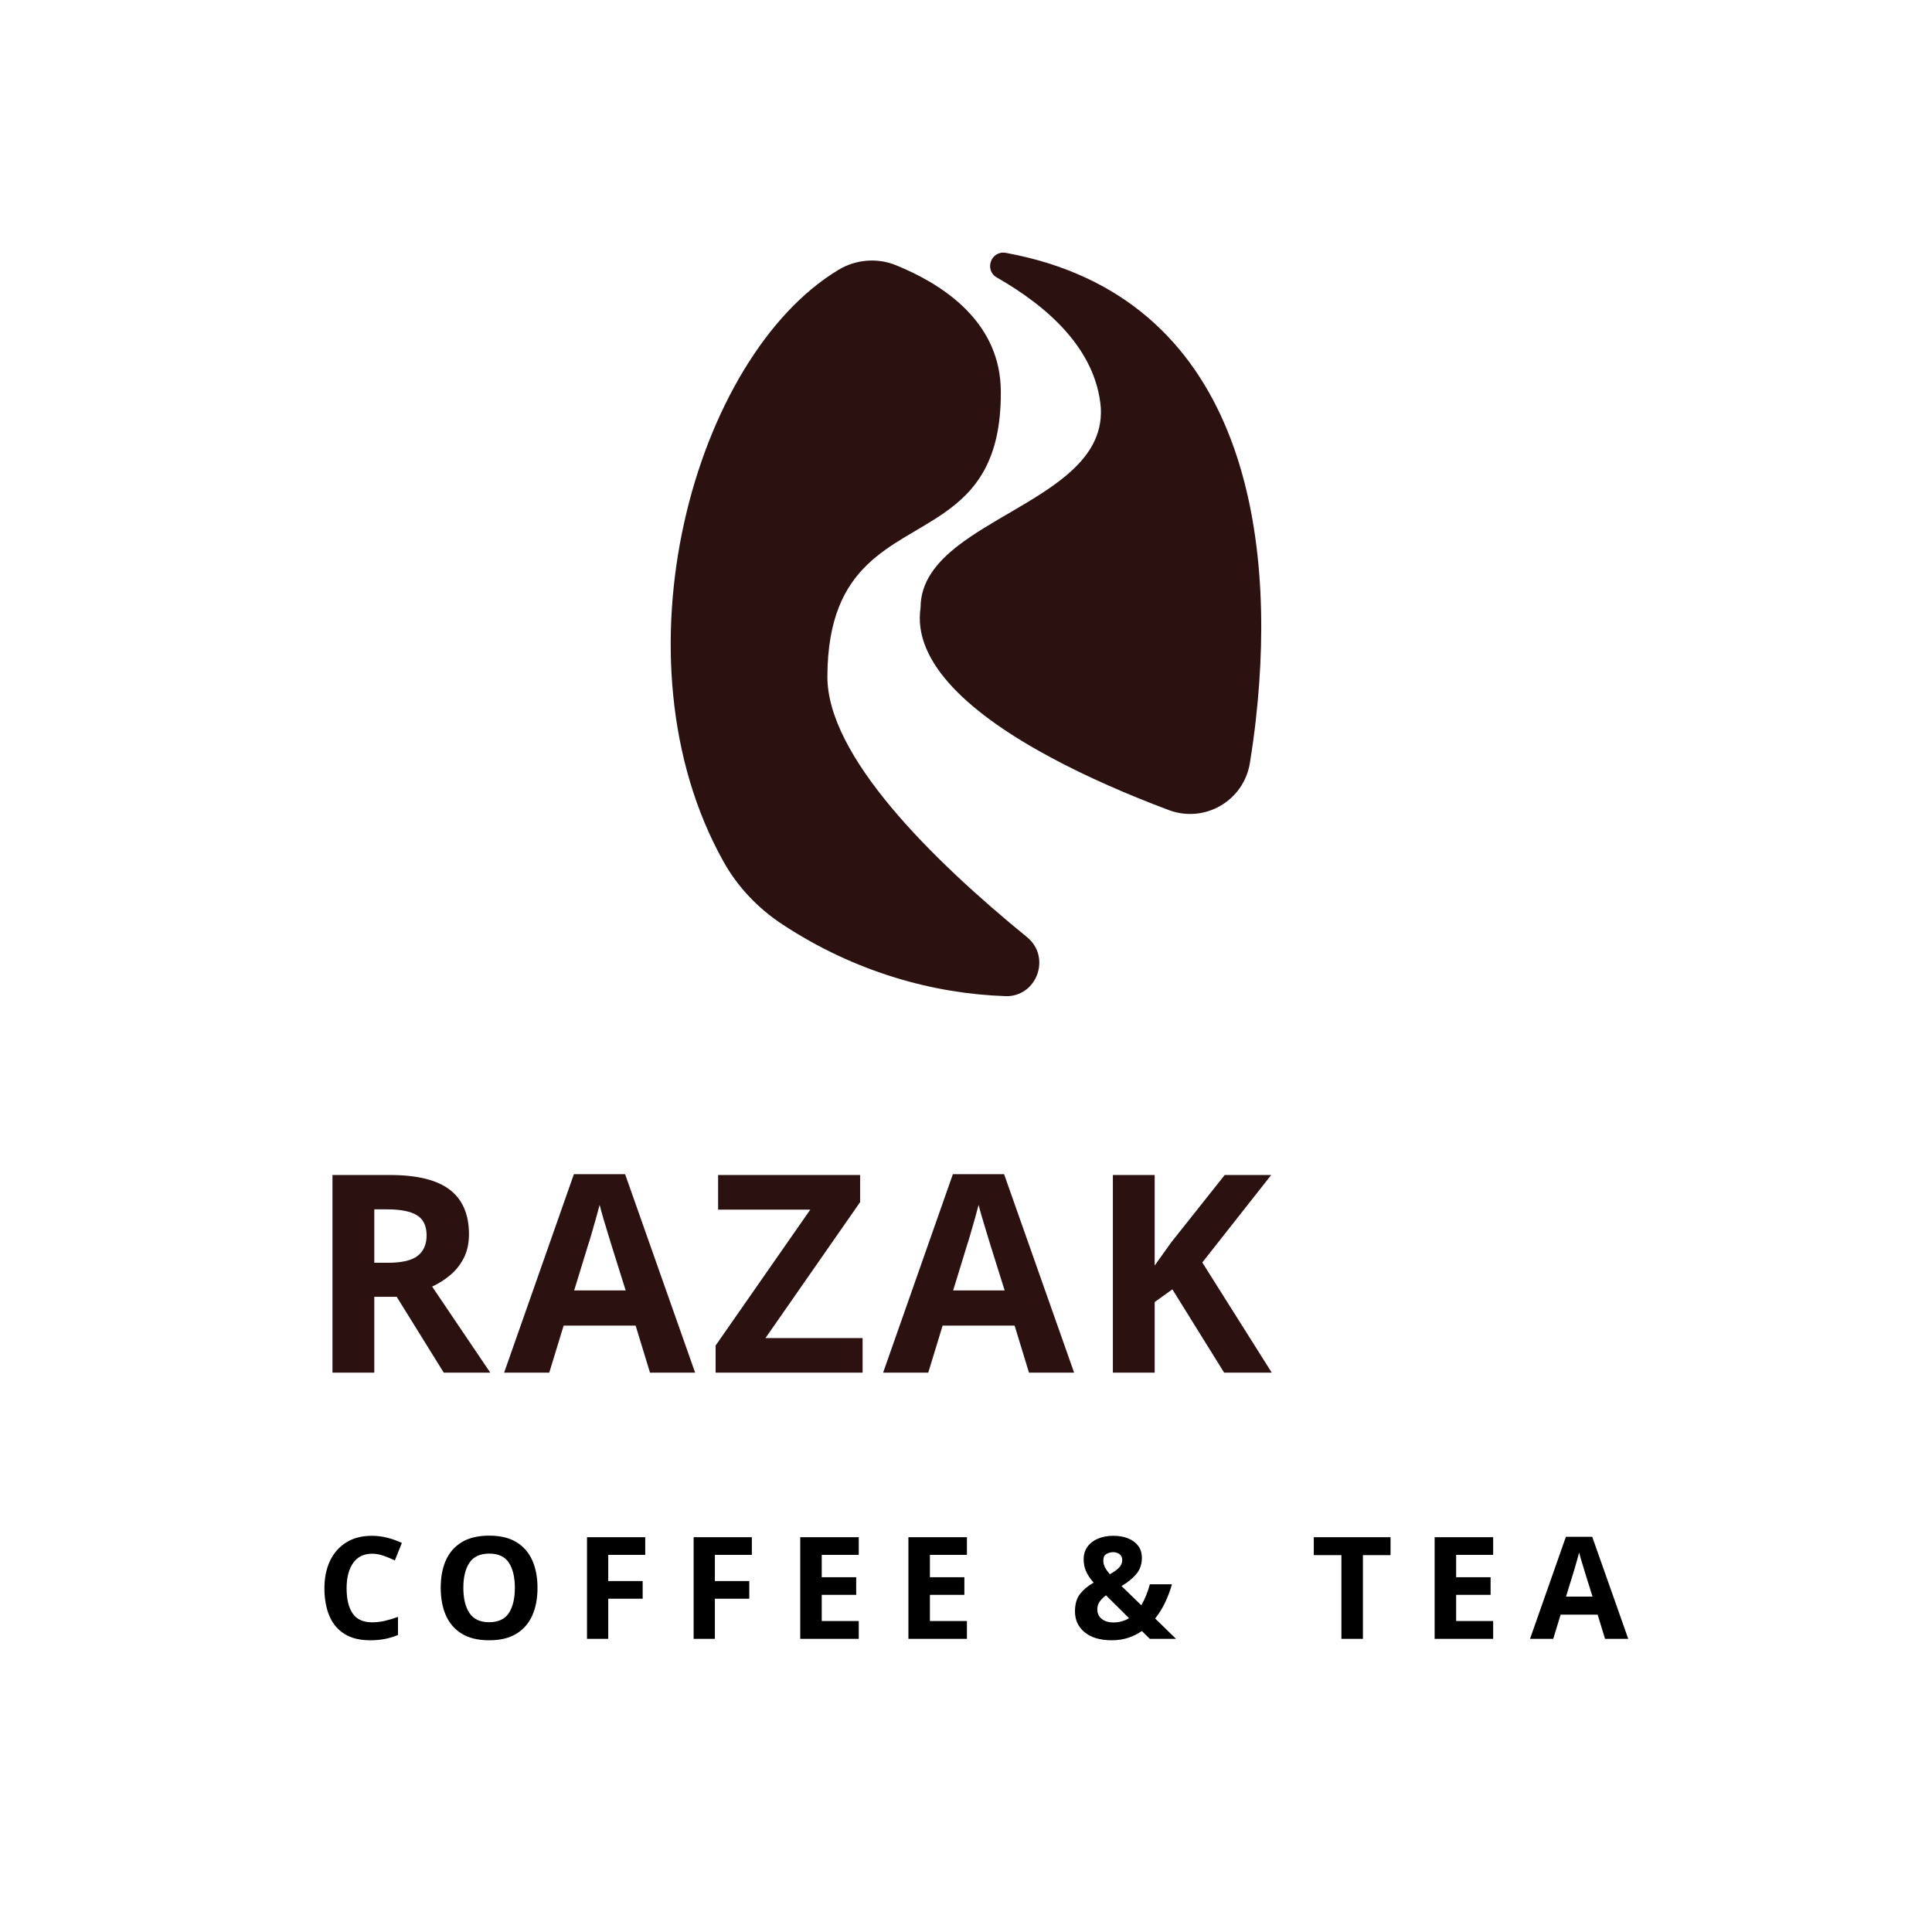
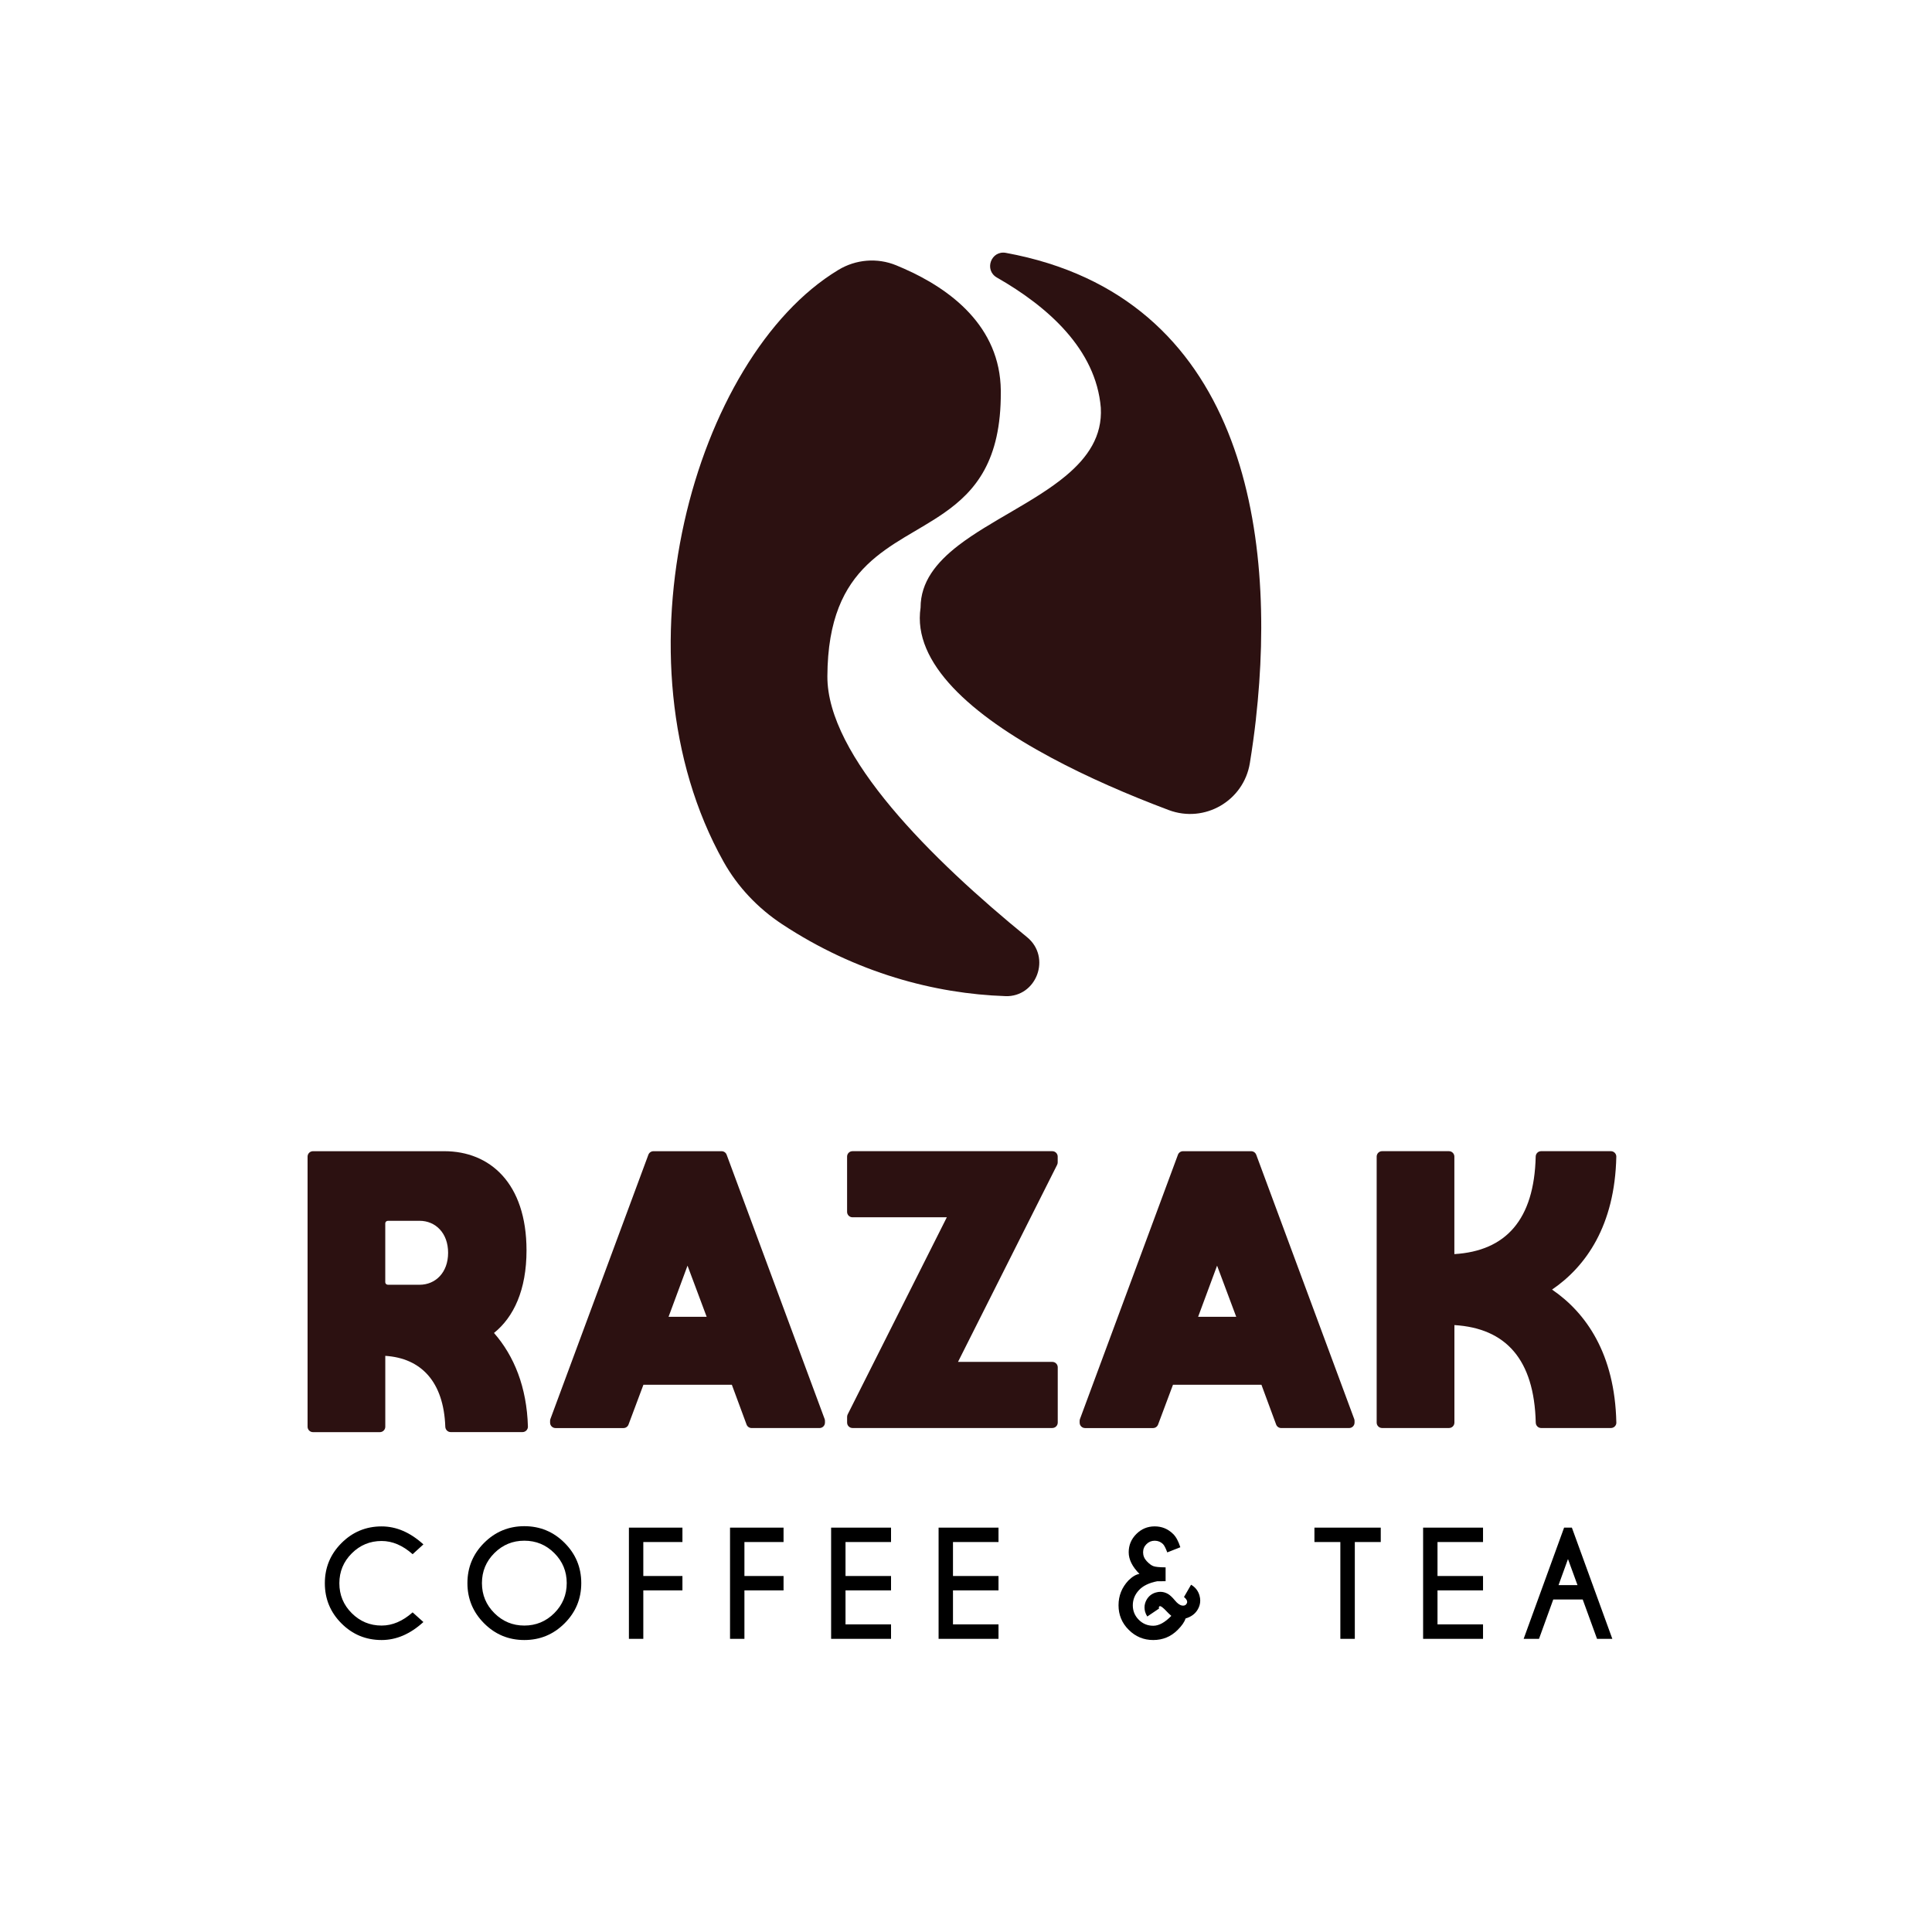
- <svg xmlns="http://www.w3.org/2000/svg" id="Layer_1" data-name="Layer 1" viewBox="0 0 800 800">
+ <svg xmlns="http://www.w3.org/2000/svg" id="Layer_1" version="1.1" viewBox="0 0 800 800">
  <defs>
    <style>
-       .cls-1, .cls-2 {
+       .st0 {
        fill: #2c1111;
      }

-       .cls-3 {
-         font-family: CaviarDreams-Bold, 'Caviar Dreams';
-         font-size: 58.94px;
-         font-weight: 700;
-       }
- 
-       .cls-4 {
-         letter-spacing: .2em;
-       }
- 
-       .cls-5 {
-         letter-spacing: .2em;
-       }
- 
-       .cls-6 {
-         letter-spacing: .19em;
-       }
- 
-       .cls-2 {
-         font-family: 'moon_get-Heavy', 'MOON GET!';
-         font-size: 114.63px;
-         font-weight: 800;
-         letter-spacing: .05em;
+       .st1 {
+         isolation: isolate;
      }
    </style>
  </defs>
  <g>
-     <path class="cls-1" d="M520.07,297.63c-.71,6.25-1.56,12.38-2.53,18.34-2.54,15.65-18.74,25.03-33.59,19.46-16.74-6.29-33.59-13.59-48.66-21.68-33-17.68-57.56-39.18-54.1-62.12,0-10.66,6.5-18.71,15.67-25.79,13.14-10.1,31.74-18.17,44.54-28.87,8.99-7.52,15.11-16.36,14.42-28.16-2.01-24.2-21.95-41.85-43.02-53.88-5.42-3.1-2.41-11.35,3.73-10.22,98.25,18.04,112.29,115.11,103.52,192.94Z" />
-     <path class="cls-1" d="M416.24,412.47c-29.05-.98-61.7-9.55-92.37-29.77-10-6.6-18.41-15.42-24.26-25.88-47.09-84.16-12.13-208.94,47.41-244.98l.12-.07c7.23-4.39,16.11-5.13,23.94-1.92,1.12.46,2.25.94,3.39,1.45,19.07,8.46,39.66,23.78,39.94,50.41v.69c.13,28.31-10.41,40.86-23.45,49.97-20.87,14.58-48.15,20.28-48.36,67.66-.15,33,43.28,75.9,82.67,108.02,10.15,8.27,4.05,24.88-9.03,24.44Z" />
+     <path class="st0" d="M520.07,297.63c-.71,6.25-1.56,12.38-2.53,18.34-2.54,15.65-18.74,25.03-33.59,19.46-16.74-6.29-33.59-13.59-48.66-21.68-33-17.68-57.56-39.18-54.1-62.12,0-10.66,6.5-18.71,15.67-25.79,13.14-10.1,31.74-18.17,44.54-28.87,8.99-7.52,15.11-16.36,14.42-28.16-2.01-24.2-21.95-41.85-43.02-53.88-5.42-3.1-2.41-11.35,3.73-10.22,98.25,18.04,112.29,115.11,103.52,192.94l.02-.02Z" />
+     <path class="st0" d="M416.24,412.47c-29.05-.98-61.7-9.55-92.37-29.77-10-6.6-18.41-15.42-24.26-25.88-47.09-84.16-12.13-208.94,47.41-244.98l.12-.07c7.23-4.39,16.11-5.13,23.94-1.92,1.12.46,2.25.94,3.39,1.45,19.07,8.46,39.66,23.78,39.94,50.41v.69c.13,28.31-10.41,40.86-23.45,49.97-20.87,14.58-48.15,20.28-48.36,67.66-.15,33,43.28,75.9,82.67,108.02,10.15,8.27,4.05,24.88-9.03,24.44v-.02Z" />
  </g>
  <g>
-     <text class="cls-2" transform="translate(127.36 568.39)">
-       <tspan x="0" y="0">RAZAK</tspan>
-     </text>
-     <text class="cls-3" transform="translate(130.91 678.61)">
-       <tspan class="cls-4" x="0" y="0">COFFEE &amp;</tspan>
-       <tspan class="cls-6" x="380.48" y="0"> </tspan>
-       <tspan class="cls-5" x="411.93" y="0">TEA</tspan>
-     </text>
+     <g class="st1">
+       <g class="st1">
+         <path class="st0" d="M218.6,590.72c.03,1.24-1,2.28-2.25,2.28h-29.73c-1.22,0-2.18-.99-2.23-2.19-.67-18.75-10.06-28.43-24.85-29.38v29.35c0,1.24-1.01,2.24-2.24,2.24h-27.7c-1.24,0-2.24-1.01-2.24-2.24v-111.85c0-1.24,1-2.24,2.24-2.24h54.42c18.77,0,33.98,13.17,34,41.05,0,16.4-5.31,27.67-13.47,34.21,8.36,9.53,13.59,22.48,14.05,38.78ZM159.53,530.95c0,.58.5,1.04,1.12,1.04h13.09c6.53,0,11.81-4.99,11.81-13.24s-5.28-13.24-11.81-13.24h-13.09c-.62,0-1.12.47-1.12,1.04v24.4Z" />
+         <path class="st0" d="M300.89,478.15l40.58,109.45c.09.25.13.5.13.77v.72c-.01,1.23-1.01,2.23-2.24,2.23h-28.14c-.93,0-1.77-.58-2.09-1.46l-6.09-16.47h-36.61l-6.17,16.48c-.32.87-1.16,1.46-2.09,1.46h-28.15c-1.24,0-2.24-1.01-2.24-2.24v-.72c0-.27.04-.53.13-.78l40.57-109.44c.32-.87,1.16-1.46,2.09-1.46h28.23c.93,0,1.77.58,2.09,1.46ZM292.61,545.25l-7.92-21.17-7.85,21.17h15.77Z" />
+         <path class="st0" d="M435.77,591.31h-82.76c-1.24,0-2.24-1.01-2.24-2.24v-2.37c0-.36.08-.69.23-1.01l41.06-81.64h-39.06c-1.24,0-2.24-1.01-2.24-2.24v-22.89c0-1.24,1-2.24,2.24-2.24h82.73c1.24,0,2.24,1.01,2.24,2.24v2.38c0,.35-.08.69-.23,1.01l-41.05,81.62h39.06c1.24,0,2.24,1.01,2.24,2.24v22.89c0,1.24-1.01,2.24-2.23,2.24Z" />
+         <path class="st0" d="M520.18,478.15l40.58,109.45c.09.25.13.5.13.77v.72c-.01,1.23-1.01,2.23-2.24,2.23h-28.14c-.93,0-1.77-.58-2.09-1.46l-6.09-16.47h-36.62l-6.17,16.48c-.33.87-1.16,1.46-2.09,1.46h-28.15c-1.24,0-2.24-1.01-2.24-2.24v-.72c0-.27.04-.53.13-.78l40.57-109.44c.32-.87,1.16-1.46,2.09-1.46h28.23c.93,0,1.77.58,2.09,1.46ZM511.89,545.25l-7.92-21.17-7.85,21.17h15.77Z" />
+         <path class="st0" d="M669.3,589.04c.03,1.24-1,2.27-2.24,2.27h-28.91c-1.22,0-2.19-.99-2.23-2.21-.62-26.19-12.39-39.12-33.68-40.41v40.38c0,1.24-1.01,2.24-2.24,2.24h-27.71c-1.24,0-2.24-1.01-2.24-2.24v-110.15c0-1.24,1-2.24,2.24-2.24h27.69c1.24,0,2.24,1.01,2.24,2.24v40.38c21.29-1.29,33.07-14.22,33.68-40.41.03-1.22,1.01-2.21,2.23-2.21h28.91c1.24,0,2.26,1.03,2.24,2.27-.6,28.54-12.6,45.49-26.61,55.04,14,9.55,26,26.5,26.62,55.04Z" />
+       </g>
+     </g>
+     <g class="st1">
+       <g class="st1">
+         <path d="M170.86,667.65l4.46,4c-5.45,4.97-11.21,7.45-17.3,7.45-6.5,0-12.05-2.29-16.63-6.88-4.59-4.59-6.88-10.13-6.88-16.63s2.29-12.03,6.88-16.63c4.59-4.6,10.13-6.91,16.63-6.91,6.08,0,11.85,2.48,17.3,7.45l-4.46,4.06c-4.11-3.65-8.38-5.47-12.84-5.47-4.82,0-8.94,1.71-12.36,5.12s-5.14,7.54-5.14,12.38,1.71,8.99,5.14,12.4,7.54,5.12,12.36,5.12c4.45,0,8.73-1.82,12.84-5.47Z" />
+         <path d="M233.78,638.87c4.6,4.6,6.91,10.16,6.91,16.66s-2.3,12.06-6.91,16.66c-4.6,4.6-10.16,6.91-16.66,6.91s-12.06-2.3-16.66-6.91c-4.6-4.6-6.91-10.16-6.91-16.66s2.3-12.06,6.91-16.66c4.6-4.6,10.16-6.91,16.66-6.91s12.06,2.3,16.66,6.91ZM217.12,637.97c-4.85,0-8.99,1.71-12.42,5.14s-5.14,7.56-5.14,12.42,1.72,9,5.15,12.43c3.43,3.43,7.57,5.15,12.4,5.15s8.99-1.72,12.42-5.15c3.42-3.43,5.14-7.58,5.14-12.43s-1.71-8.99-5.14-12.42-7.56-5.14-12.42-5.14Z" />
+         <path d="M282.58,632.56v5.96h-16.2v14.07h16.2v5.96h-16.2v20.06h-5.96v-46.05h22.16Z" />
+         <path d="M324.45,632.56v5.96h-16.2v14.07h16.2v5.96h-16.2v20.06h-5.96v-46.05h22.16Z" />
+         <path d="M368.96,632.56v5.96h-18.85v14.07h18.85v5.96h-18.85v14.07h18.85v5.99h-24.81v-46.05h24.81Z" />
+         <path d="M413.46,632.56v5.96h-18.85v14.07h18.85v5.96h-18.85v14.07h18.85v5.99h-24.81v-46.05h24.81Z" />
+         <path d="M496.7,660.74c.19.69.29,1.36.29,2.01,0,1.29-.34,2.5-1.01,3.66-1.04,1.82-2.72,3.08-5.07,3.77-.42,1.4-1.5,2.96-3.22,4.69-2.8,2.82-6.19,4.23-10.16,4.23s-7.33-1.41-10.15-4.22-4.22-6.2-4.22-10.17,1.37-7.37,4.12-10.3c1.65-1.61,3.17-2.5,4.55-2.68-2.97-2.99-4.46-5.98-4.46-8.95s1.05-5.46,3.15-7.57c2.1-2.11,4.64-3.17,7.61-3.17s5.52,1.05,7.63,3.14c1.19,1.15,2.19,2.98,2.99,5.5l-5.41,2.13c-.65-1.76-1.25-2.92-1.78-3.45-.94-.92-2.08-1.38-3.42-1.38s-2.46.47-3.4,1.4c-.94.93-1.41,2.07-1.41,3.41s.49,2.57,1.48,3.63c.99,1.06,1.9,1.75,2.73,2.07.83.33,2.54.5,5.11.52v5.73l-3.51.03c-3.4.67-5.92,1.91-7.58,3.73-1.66,1.81-2.49,3.89-2.49,6.23s.83,4.34,2.48,5.99c1.65,1.65,3.64,2.47,5.99,2.47s4.82-1.36,7.48-4.09c-.54-.44-1.49-1.37-2.85-2.79-.5-.46-.89-.79-1.18-.98-.27-.17-.49-.26-.66-.26h-.03c-.19.02-.33.12-.4.32-.04.08-.06.15-.06.23,0,.13.04.28.12.43l-4.89,3.31c-.4-.59-.71-1.27-.92-2.01-.15-.59-.23-1.18-.23-1.76,0-1.09.29-2.15.86-3.17.9-1.55,2.21-2.56,3.91-3.02.59-.17,1.19-.26,1.78-.26,1.09,0,2.14.29,3.14.86.84.48,1.81,1.38,2.89,2.69,1.08,1.31,2.1,2.03,3.04,2.14.13.02.26.03.37.03.73,0,1.25-.33,1.55-1.01.08-.17.12-.35.12-.55,0-.61-.44-1.29-1.32-2.01l2.94-5.09c1.78,1.04,2.95,2.55,3.51,4.55Z" />
+       </g>
+       <g class="st1">
+         <path d="M561,638.52v40.09h-5.99v-40.09h-10.73v-5.96h27.46v5.96h-10.73Z" />
+         <path d="M614.09,632.56v5.96h-18.85v14.07h18.85v5.96h-18.85v14.07h18.85v5.99h-24.81v-46.05h24.81Z" />
+         <path d="M650.88,632.56l16.75,46.05h-6.33l-5.93-16.29h-12.2l-5.9,16.29h-6.36l16.75-46.05h3.22ZM653.21,656.36l-3.94-10.79-3.91,10.79h7.86Z" />
+       </g>
+     </g>
  </g>
</svg>
